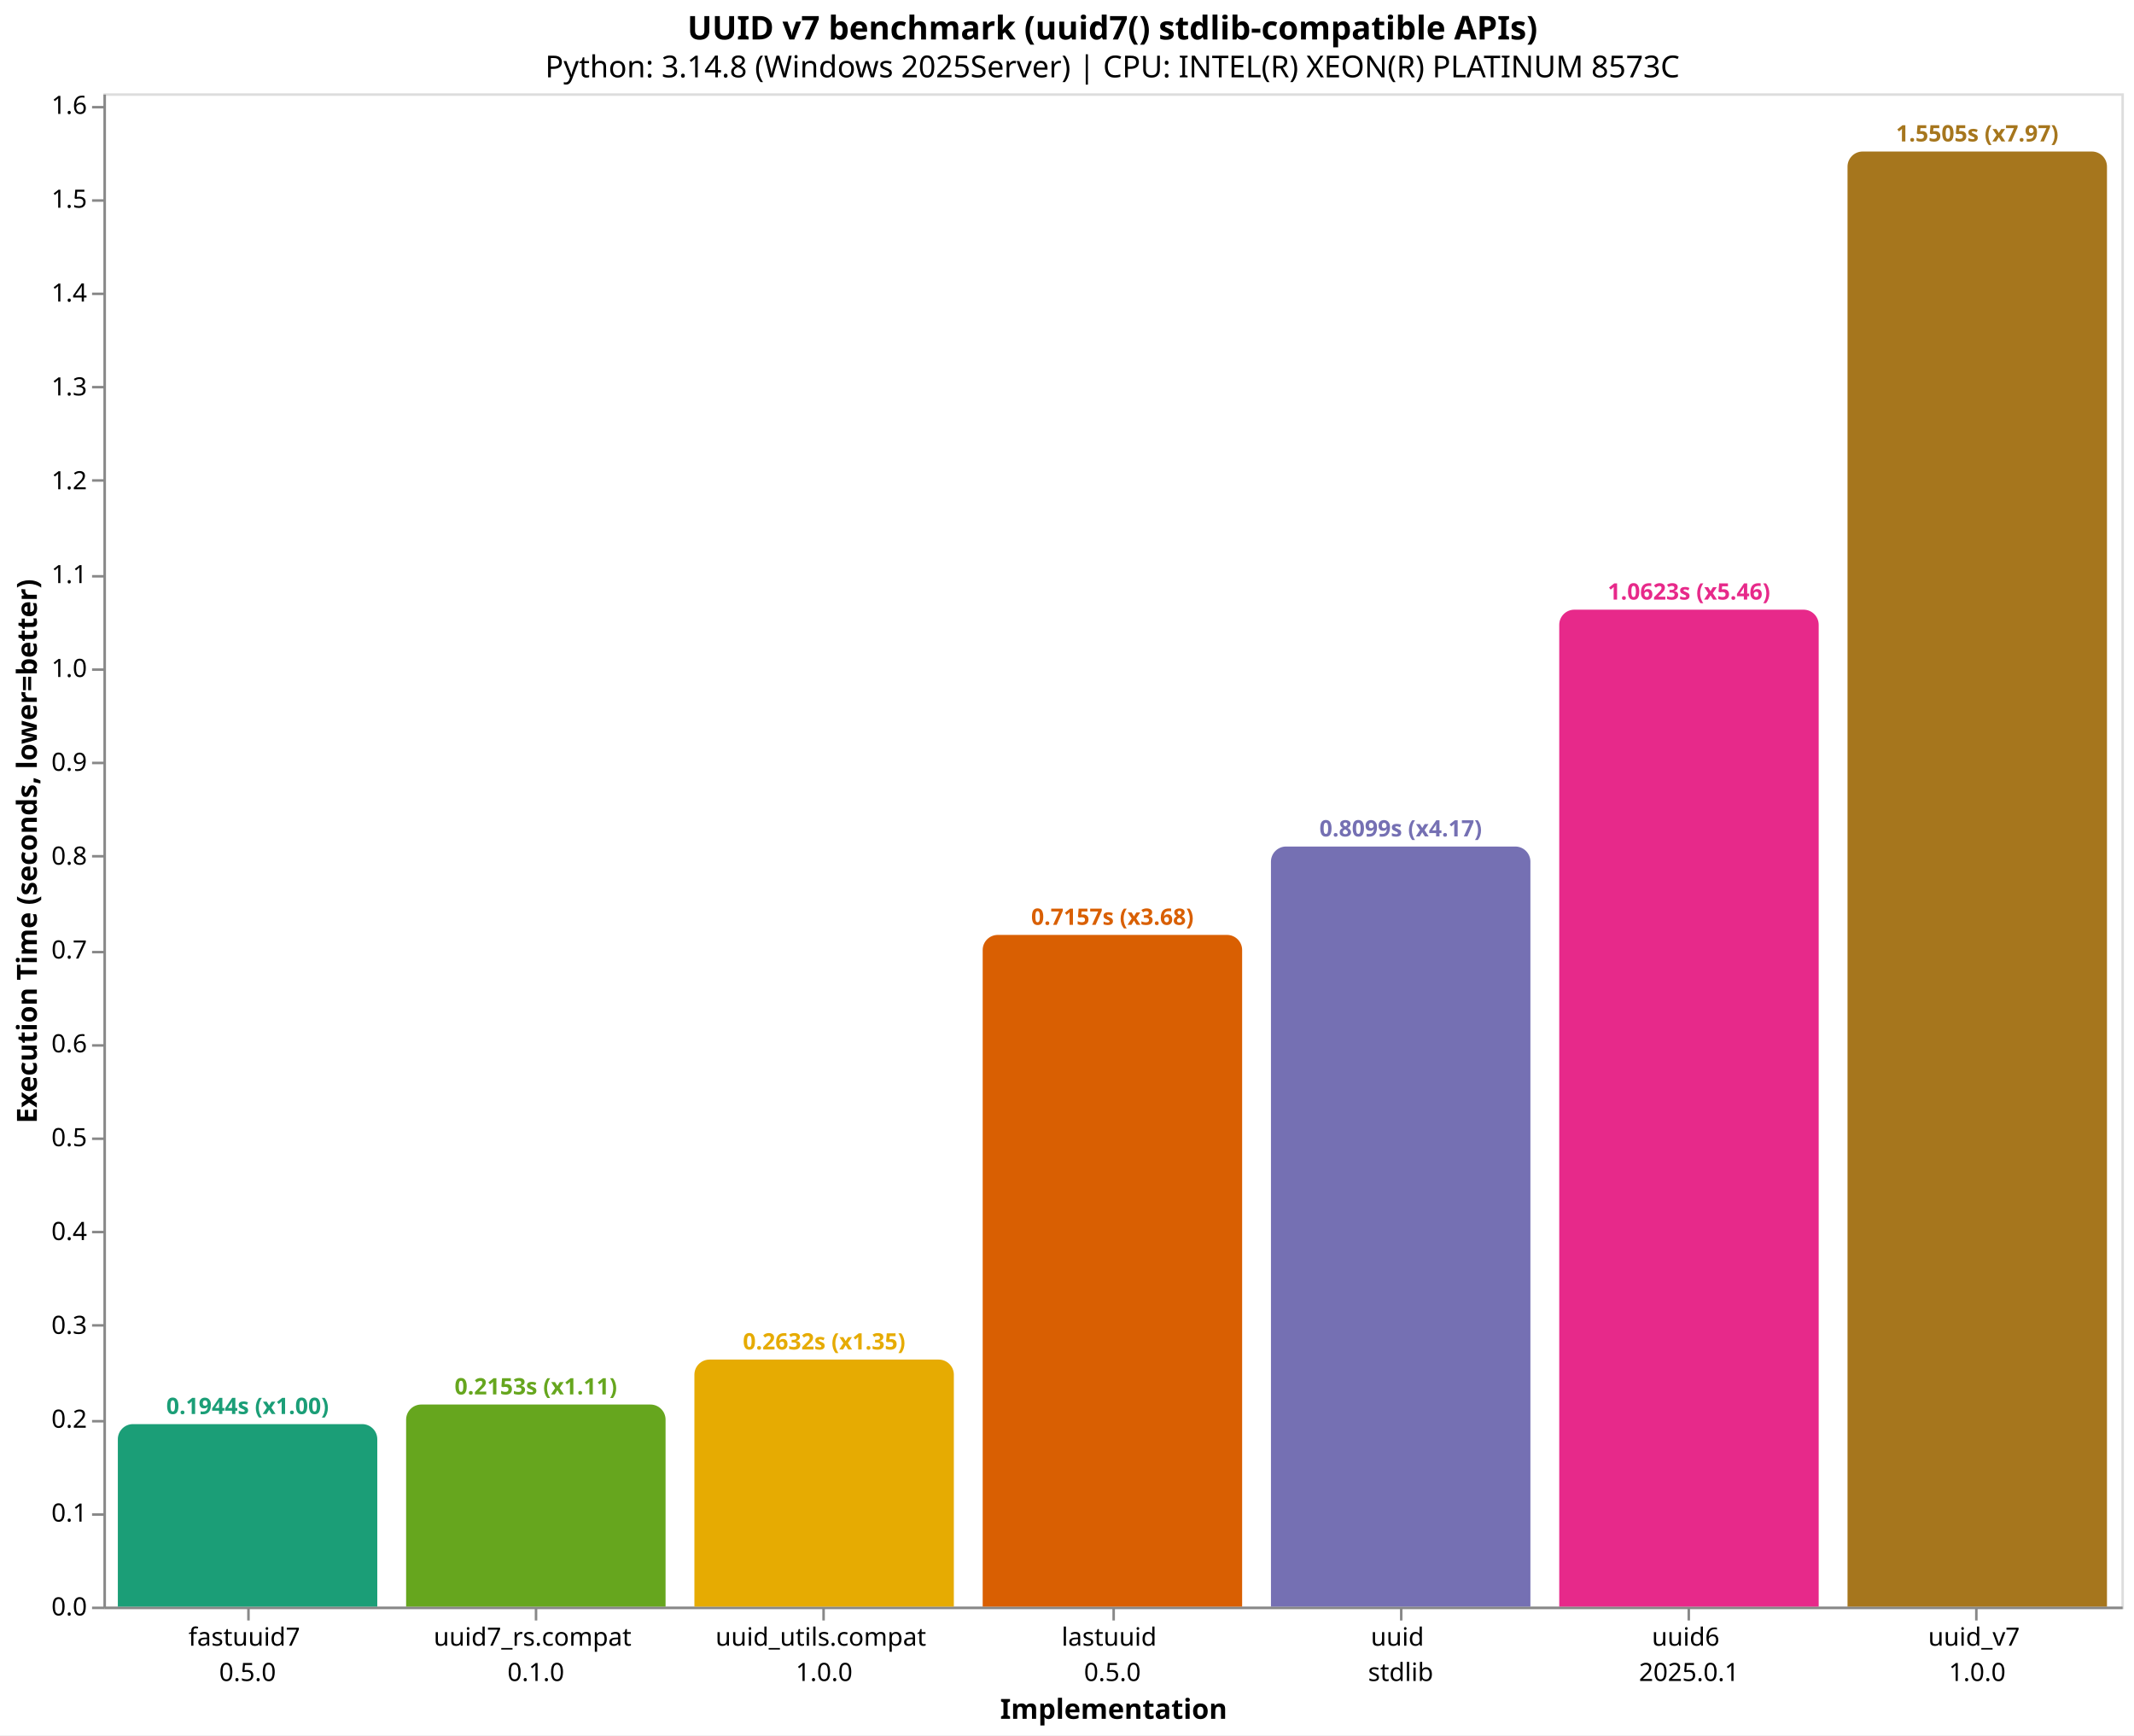
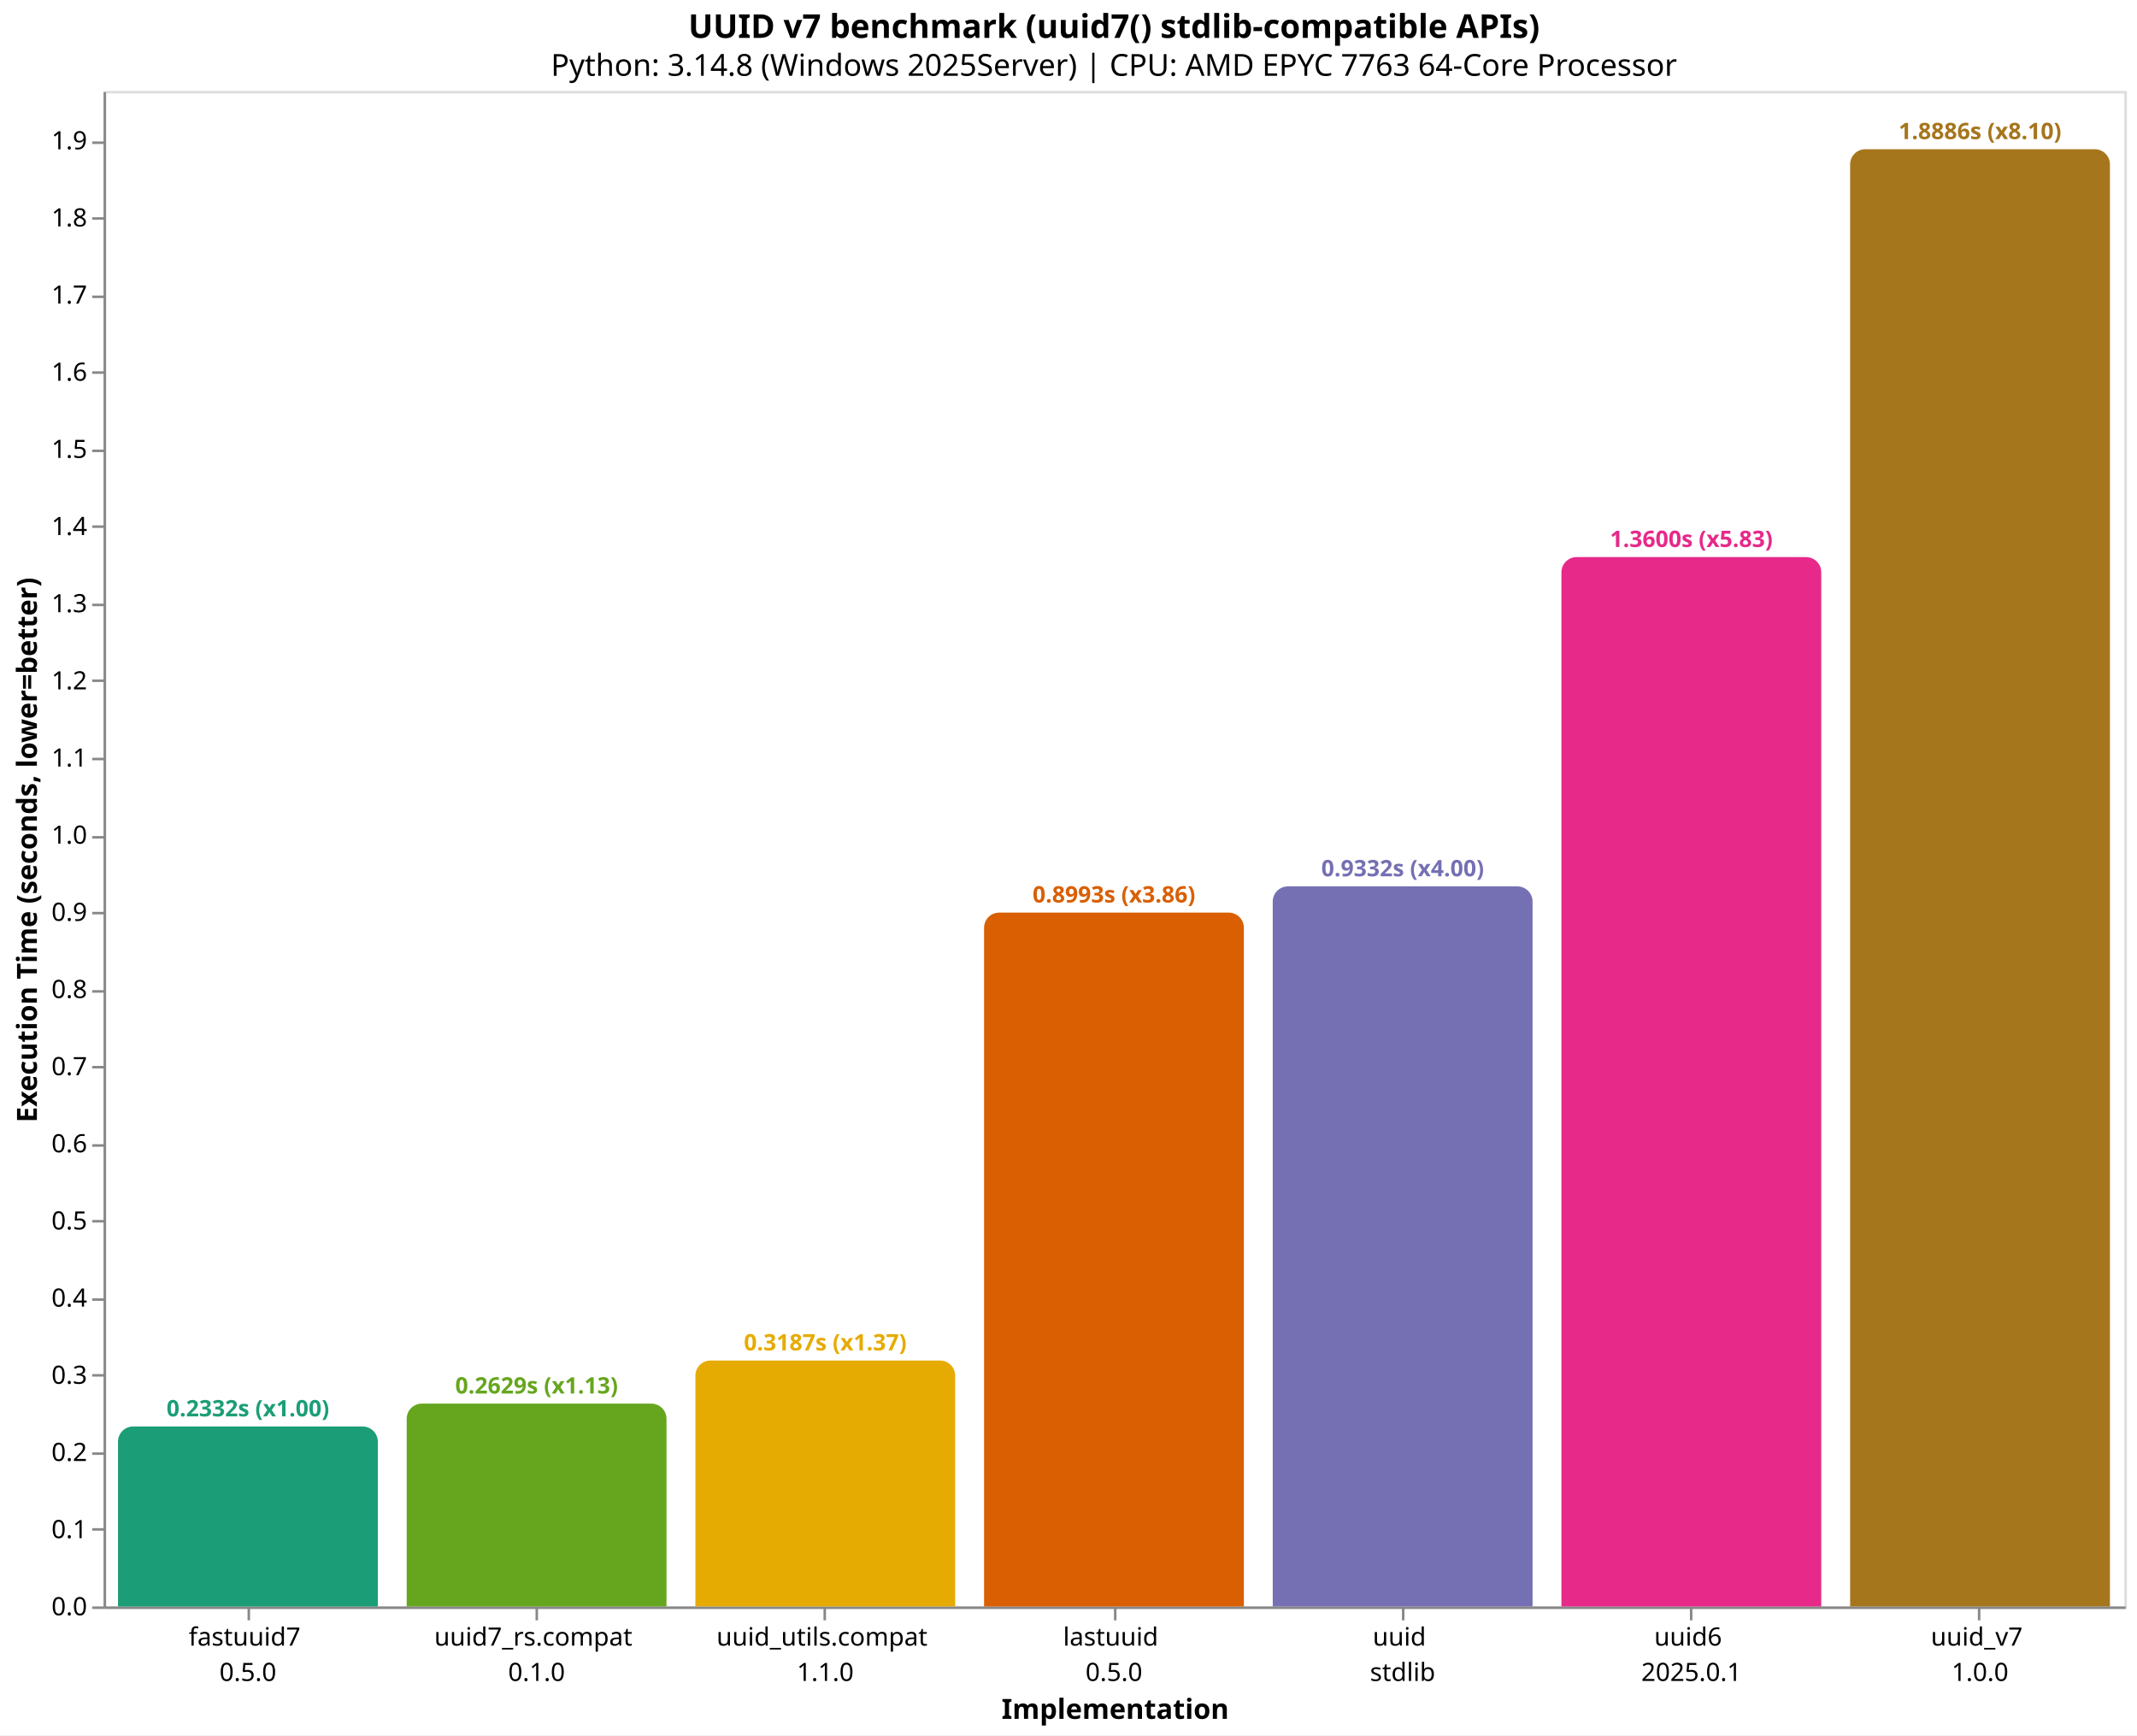
- <svg xmlns="http://www.w3.org/2000/svg" version="1.1" class="marks" width="846" height="688" viewBox="0 0 846 688">
-   <rect width="846" height="688" fill="white" />
-   <g fill="none" stroke-miterlimit="10" transform="translate(41,37)">
+ <svg xmlns="http://www.w3.org/2000/svg" version="1.1" class="marks" width="846" height="687" viewBox="0 0 846 687">
+   <rect width="846" height="687" fill="white" />
+   <g fill="none" stroke-miterlimit="10" transform="translate(41,36)">
    <g class="mark-group role-frame root" role="graphics-object" aria-roledescription="group mark container">
      <g transform="translate(0,0)">
        <path class="background" aria-hidden="true" d="M0.5,0.5h800v600h-800Z" stroke="#ddd" />
        <g>
-           <g class="mark-group role-axis" role="graphics-symbol" aria-roledescription="axis" aria-label="X-axis titled 'Implementation' for a discrete scale with 7 values: fastuuid7&#10;0.5.0, uuid7_rs.compat&#10;0.1.0, uuid_utils.compat&#10;1.0.0, lastuuid&#10;0.5.0, uuid&#10;stdlib, uuid6&#10;2025.0.1, uuid_v7&#10;1.0.0">
+           <g class="mark-group role-axis" role="graphics-symbol" aria-roledescription="axis" aria-label="X-axis titled 'Implementation' for a discrete scale with 7 values: fastuuid7&#10;0.5.0, uuid7_rs.compat&#10;0.1.0, uuid_utils.compat&#10;1.1.0, lastuuid&#10;0.5.0, uuid&#10;stdlib, uuid6&#10;2025.0.1, uuid_v7&#10;1.0.0">
            <g transform="translate(0.5,600.5)">
              <path class="background" aria-hidden="true" d="M0,0h0v0h0Z" pointer-events="none" />
              <g>
                <g class="mark-rule role-axis-tick" pointer-events="none">
                  <line transform="translate(57,0)" x2="0" y2="5" stroke="#888" stroke-width="1" opacity="1" />
                  <line transform="translate(171,0)" x2="0" y2="5" stroke="#888" stroke-width="1" opacity="1" />
                  <line transform="translate(285,0)" x2="0" y2="5" stroke="#888" stroke-width="1" opacity="1" />
                  <line transform="translate(400,0)" x2="0" y2="5" stroke="#888" stroke-width="1" opacity="1" />
                  <line transform="translate(514,0)" x2="0" y2="5" stroke="#888" stroke-width="1" opacity="1" />
                  <line transform="translate(628,0)" x2="0" y2="5" stroke="#888" stroke-width="1" opacity="1" />
                  <line transform="translate(742,0)" x2="0" y2="5" stroke="#888" stroke-width="1" opacity="1" />
                </g>
                <g class="mark-text role-axis-label" pointer-events="none">
                  <text text-anchor="middle" transform="translate(56.64286,15)" font-family="sans-serif" font-size="10px" fill="#000" opacity="1">
                    <tspan>fastuuid7</tspan>
                    <tspan x="0" dy="14">0.5.0</tspan>
                  </text>
                  <text text-anchor="middle" transform="translate(170.9286,15)" font-family="sans-serif" font-size="10px" fill="#000" opacity="1">
                    <tspan>uuid7_rs.compat</tspan>
                    <tspan x="0" dy="14">0.1.0</tspan>
                  </text>
                  <text text-anchor="middle" transform="translate(285.2143,15)" font-family="sans-serif" font-size="10px" fill="#000" opacity="1">
                    <tspan>uuid_utils.compat</tspan>
-                     <tspan x="0" dy="14">1.0.0</tspan>
+                     <tspan x="0" dy="14">1.1.0</tspan>
                  </text>
                  <text text-anchor="middle" transform="translate(399.5,15)" font-family="sans-serif" font-size="10px" fill="#000" opacity="1">
                    <tspan>lastuuid</tspan>
                    <tspan x="0" dy="14">0.5.0</tspan>
                  </text>
                  <text text-anchor="middle" transform="translate(513.7857,15)" font-family="sans-serif" font-size="10px" fill="#000" opacity="1">
                    <tspan>uuid</tspan>
                    <tspan x="0" dy="14">stdlib</tspan>
                  </text>
                  <text text-anchor="middle" transform="translate(628.0714,15)" font-family="sans-serif" font-size="10px" fill="#000" opacity="1">
                    <tspan>uuid6</tspan>
                    <tspan x="0" dy="14">2025.0.1</tspan>
                  </text>
                  <text text-anchor="middle" transform="translate(742.3571,15)" font-family="sans-serif" font-size="10px" fill="#000" opacity="1">
                    <tspan>uuid_v7</tspan>
                    <tspan x="0" dy="14">1.0.0</tspan>
                  </text>
                </g>
                <g class="mark-rule role-axis-domain" pointer-events="none">
                  <line transform="translate(0,0)" x2="800" y2="0" stroke="#888" stroke-width="1" opacity="1" />
                </g>
                <g class="mark-text role-axis-title" pointer-events="none">
                  <text text-anchor="middle" transform="translate(400,44)" font-family="sans-serif" font-size="11px" font-weight="bold" fill="#000" opacity="1">Implementation</text>
                </g>
              </g>
              <path class="foreground" aria-hidden="true" d="" pointer-events="none" display="none" />
            </g>
          </g>
-           <g class="mark-group role-axis" role="graphics-symbol" aria-roledescription="axis" aria-label="Y-axis titled 'Execution Time (seconds, lower=better)' for a linear scale with values from 0.0 to 1.6">
+           <g class="mark-group role-axis" role="graphics-symbol" aria-roledescription="axis" aria-label="Y-axis titled 'Execution Time (seconds, lower=better)' for a linear scale with values from 0.0 to 2.0">
            <g transform="translate(0.5,0.5)">
              <path class="background" aria-hidden="true" d="M0,0h0v0h0Z" pointer-events="none" />
              <g>
                <g class="mark-rule role-axis-tick" pointer-events="none">
                  <line transform="translate(0,600)" x2="-5" y2="0" stroke="#888" stroke-width="1" opacity="1" />
-                   <line transform="translate(0,563)" x2="-5" y2="0" stroke="#888" stroke-width="1" opacity="1" />
-                   <line transform="translate(0,526)" x2="-5" y2="0" stroke="#888" stroke-width="1" opacity="1" />
-                   <line transform="translate(0,488)" x2="-5" y2="0" stroke="#888" stroke-width="1" opacity="1" />
-                   <line transform="translate(0,451)" x2="-5" y2="0" stroke="#888" stroke-width="1" opacity="1" />
-                   <line transform="translate(0,414)" x2="-5" y2="0" stroke="#888" stroke-width="1" opacity="1" />
-                   <line transform="translate(0,377)" x2="-5" y2="0" stroke="#888" stroke-width="1" opacity="1" />
-                   <line transform="translate(0,340)" x2="-5" y2="0" stroke="#888" stroke-width="1" opacity="1" />
-                   <line transform="translate(0,302)" x2="-5" y2="0" stroke="#888" stroke-width="1" opacity="1" />
-                   <line transform="translate(0,265)" x2="-5" y2="0" stroke="#888" stroke-width="1" opacity="1" />
-                   <line transform="translate(0,228)" x2="-5" y2="0" stroke="#888" stroke-width="1" opacity="1" />
-                   <line transform="translate(0,191)" x2="-5" y2="0" stroke="#888" stroke-width="1" opacity="1" />
-                   <line transform="translate(0,153)" x2="-5" y2="0" stroke="#888" stroke-width="1" opacity="1" />
-                   <line transform="translate(0,116)" x2="-5" y2="0" stroke="#888" stroke-width="1" opacity="1" />
-                   <line transform="translate(0,79)" x2="-5" y2="0" stroke="#888" stroke-width="1" opacity="1" />
-                   <line transform="translate(0,42)" x2="-5" y2="0" stroke="#888" stroke-width="1" opacity="1" />
-                   <line transform="translate(0,5)" x2="-5" y2="0" stroke="#888" stroke-width="1" opacity="1" />
+                   <line transform="translate(0,569)" x2="-5" y2="0" stroke="#888" stroke-width="1" opacity="1" />
+                   <line transform="translate(0,539)" x2="-5" y2="0" stroke="#888" stroke-width="1" opacity="1" />
+                   <line transform="translate(0,508)" x2="-5" y2="0" stroke="#888" stroke-width="1" opacity="1" />
+                   <line transform="translate(0,478)" x2="-5" y2="0" stroke="#888" stroke-width="1" opacity="1" />
+                   <line transform="translate(0,447)" x2="-5" y2="0" stroke="#888" stroke-width="1" opacity="1" />
+                   <line transform="translate(0,417)" x2="-5" y2="0" stroke="#888" stroke-width="1" opacity="1" />
+                   <line transform="translate(0,386)" x2="-5" y2="0" stroke="#888" stroke-width="1" opacity="1" />
+                   <line transform="translate(0,356)" x2="-5" y2="0" stroke="#888" stroke-width="1" opacity="1" />
+                   <line transform="translate(0,325)" x2="-5" y2="0" stroke="#888" stroke-width="1" opacity="1" />
+                   <line transform="translate(0,295)" x2="-5" y2="0" stroke="#888" stroke-width="1" opacity="1" />
+                   <line transform="translate(0,264)" x2="-5" y2="0" stroke="#888" stroke-width="1" opacity="1" />
+                   <line transform="translate(0,233)" x2="-5" y2="0" stroke="#888" stroke-width="1" opacity="1" />
+                   <line transform="translate(0,203)" x2="-5" y2="0" stroke="#888" stroke-width="1" opacity="1" />
+                   <line transform="translate(0,172)" x2="-5" y2="0" stroke="#888" stroke-width="1" opacity="1" />
+                   <line transform="translate(0,142)" x2="-5" y2="0" stroke="#888" stroke-width="1" opacity="1" />
+                   <line transform="translate(0,111)" x2="-5" y2="0" stroke="#888" stroke-width="1" opacity="1" />
+                   <line transform="translate(0,81)" x2="-5" y2="0" stroke="#888" stroke-width="1" opacity="1" />
+                   <line transform="translate(0,50)" x2="-5" y2="0" stroke="#888" stroke-width="1" opacity="1" />
+                   <line transform="translate(0,20)" x2="-5" y2="0" stroke="#888" stroke-width="1" opacity="1" />
                </g>
                <g class="mark-text role-axis-label" pointer-events="none">
                  <text text-anchor="end" transform="translate(-7,603)" font-family="sans-serif" font-size="10px" fill="#000" opacity="1">0.0</text>
-                   <text text-anchor="end" transform="translate(-7,565.791)" font-family="sans-serif" font-size="10px" fill="#000" opacity="1">0.1</text>
-                   <text text-anchor="end" transform="translate(-7,528.5819)" font-family="sans-serif" font-size="10px" fill="#000" opacity="1">0.2</text>
-                   <text text-anchor="end" transform="translate(-7,491.3729)" font-family="sans-serif" font-size="10px" fill="#000" opacity="1">0.3</text>
-                   <text text-anchor="end" transform="translate(-7,454.1638)" font-family="sans-serif" font-size="10px" fill="#000" opacity="1">0.4</text>
-                   <text text-anchor="end" transform="translate(-7,416.9548)" font-family="sans-serif" font-size="10px" fill="#000" opacity="1">0.5</text>
-                   <text text-anchor="end" transform="translate(-7,379.7458)" font-family="sans-serif" font-size="10px" fill="#000" opacity="1">0.6</text>
-                   <text text-anchor="end" transform="translate(-7,342.5367)" font-family="sans-serif" font-size="10px" fill="#000" opacity="1">0.7</text>
-                   <text text-anchor="end" transform="translate(-7,305.3277)" font-family="sans-serif" font-size="10px" fill="#000" opacity="1">0.8</text>
-                   <text text-anchor="end" transform="translate(-7,268.1186)" font-family="sans-serif" font-size="10px" fill="#000" opacity="1">0.9</text>
-                   <text text-anchor="end" transform="translate(-7,230.9096)" font-family="sans-serif" font-size="10px" fill="#000" opacity="1">1.0</text>
-                   <text text-anchor="end" transform="translate(-7,193.7006)" font-family="sans-serif" font-size="10px" fill="#000" opacity="1">1.1</text>
-                   <text text-anchor="end" transform="translate(-7,156.4915)" font-family="sans-serif" font-size="10px" fill="#000" opacity="1">1.2</text>
-                   <text text-anchor="end" transform="translate(-7,119.2825)" font-family="sans-serif" font-size="10px" fill="#000" opacity="1">1.3</text>
-                   <text text-anchor="end" transform="translate(-7,82.07344)" font-family="sans-serif" font-size="10px" fill="#000" opacity="1">1.4</text>
-                   <text text-anchor="end" transform="translate(-7,44.8644)" font-family="sans-serif" font-size="10px" fill="#000" opacity="1">1.5</text>
-                   <text text-anchor="end" transform="translate(-7,7.65536)" font-family="sans-serif" font-size="10px" fill="#000" opacity="1">1.6</text>
+                   <text text-anchor="end" transform="translate(-7,572.4528)" font-family="sans-serif" font-size="10px" fill="#000" opacity="1">0.1</text>
+                   <text text-anchor="end" transform="translate(-7,541.9056)" font-family="sans-serif" font-size="10px" fill="#000" opacity="1">0.2</text>
+                   <text text-anchor="end" transform="translate(-7,511.3583)" font-family="sans-serif" font-size="10px" fill="#000" opacity="1">0.3</text>
+                   <text text-anchor="end" transform="translate(-7,480.8111)" font-family="sans-serif" font-size="10px" fill="#000" opacity="1">0.4</text>
+                   <text text-anchor="end" transform="translate(-7,450.2639)" font-family="sans-serif" font-size="10px" fill="#000" opacity="1">0.5</text>
+                   <text text-anchor="end" transform="translate(-7,419.7167)" font-family="sans-serif" font-size="10px" fill="#000" opacity="1">0.6</text>
+                   <text text-anchor="end" transform="translate(-7,389.1694)" font-family="sans-serif" font-size="10px" fill="#000" opacity="1">0.7</text>
+                   <text text-anchor="end" transform="translate(-7,358.6222)" font-family="sans-serif" font-size="10px" fill="#000" opacity="1">0.8</text>
+                   <text text-anchor="end" transform="translate(-7,328.075)" font-family="sans-serif" font-size="10px" fill="#000" opacity="1">0.9</text>
+                   <text text-anchor="end" transform="translate(-7,297.5278)" font-family="sans-serif" font-size="10px" fill="#000" opacity="1">1.0</text>
+                   <text text-anchor="end" transform="translate(-7,266.9805)" font-family="sans-serif" font-size="10px" fill="#000" opacity="1">1.1</text>
+                   <text text-anchor="end" transform="translate(-7,236.4333)" font-family="sans-serif" font-size="10px" fill="#000" opacity="1">1.2</text>
+                   <text text-anchor="end" transform="translate(-7,205.8861)" font-family="sans-serif" font-size="10px" fill="#000" opacity="1">1.3</text>
+                   <text text-anchor="end" transform="translate(-7,175.3389)" font-family="sans-serif" font-size="10px" fill="#000" opacity="1">1.4</text>
+                   <text text-anchor="end" transform="translate(-7,144.7917)" font-family="sans-serif" font-size="10px" fill="#000" opacity="1">1.5</text>
+                   <text text-anchor="end" transform="translate(-7,114.2444)" font-family="sans-serif" font-size="10px" fill="#000" opacity="1">1.6</text>
+                   <text text-anchor="end" transform="translate(-7,83.6972)" font-family="sans-serif" font-size="10px" fill="#000" opacity="1">1.7</text>
+                   <text text-anchor="end" transform="translate(-7,53.14998)" font-family="sans-serif" font-size="10px" fill="#000" opacity="1">1.8</text>
+                   <text text-anchor="end" transform="translate(-7,22.60276)" font-family="sans-serif" font-size="10px" fill="#000" opacity="1">1.9</text>
                </g>
                <g class="mark-rule role-axis-domain" pointer-events="none">
                  <line transform="translate(0,600)" x2="0" y2="-600" stroke="#888" stroke-width="1" opacity="1" />
                </g>
                <g class="mark-text role-axis-title" pointer-events="none">
                  <text text-anchor="middle" transform="translate(-24.90137,300) rotate(-90) translate(0,-2)" font-family="sans-serif" font-size="11px" font-weight="bold" fill="#000" opacity="1">Execution Time (seconds, lower=better)</text>
                </g>
              </g>
              <path class="foreground" aria-hidden="true" d="" pointer-events="none" display="none" />
            </g>
          </g>
          <g class="mark-group role-scope" role="graphics-object" aria-roledescription="group mark container">
-             <g transform="translate(5.714286,527.6472)">
-               <path class="background" aria-hidden="true" d="M6,0L96.857,0C100.169,0,102.857,2.689,102.857,6L102.857,72.353C102.857,72.353,102.857,72.353,102.857,72.353L0,72.353C0,72.353,0,72.353,0,72.353L0,6C0,2.689,2.689,0,6,0Z" />
+             <g transform="translate(5.714286,528.7551)">
+               <path class="background" aria-hidden="true" d="M6,0L96.857,0C100.169,0,102.857,2.689,102.857,6L102.857,71.245C102.857,71.245,102.857,71.245,102.857,71.245L0,71.245C0,71.245,0,71.245,0,71.245L0,6C0,2.689,2.689,0,6,0Z" />
              <g clip-path="url(#clip10)">
                <g class="mark-group role-scope" role="graphics-object" aria-roledescription="group mark container">
-                   <g transform="translate(0,-527.6472)">
-                     <path class="background" aria-hidden="true" d="M0,0h102.857v0h-102.857Z" />
-                     <g>
-                       <g class="mark-rect role-mark layer_0_marks" role="graphics-object" aria-roledescription="rect mark container">
-                         <path aria-label="Implementation: fastuuid7&#10;0.5.0; Execution Time (seconds, lower=better): 0.1944494; implementation: fastuuid7; Execution Time (s): 0.1944; Slowdown: 1.00" role="graphics-symbol" aria-roledescription="bar" d="M0,527.647h102.857v72.353h-102.857Z" fill="#1b9e77" />
-                       </g>
-                     </g>
-                     <path class="foreground" aria-hidden="true" d="" display="none" />
-                   </g>
-                 </g>
-               </g>
-               <path class="foreground" aria-hidden="true" d="" display="none" />
-             </g>
-             <g transform="translate(120,519.8791)">
-               <path class="background" aria-hidden="true" d="M6,0L96.857,0C100.169,0,102.857,2.689,102.857,6L102.857,80.121C102.857,80.121,102.857,80.121,102.857,80.121L0,80.121C0,80.121,0,80.121,0,80.121L0,6C0,2.689,2.689,0,6,0Z" />
+                   <g transform="translate(0,-528.7551)">
+                     <path class="background" aria-hidden="true" d="M0,0h102.857v0h-102.857Z" />
+                     <g>
+                       <g class="mark-rect role-mark layer_0_marks" role="graphics-object" aria-roledescription="rect mark container">
+                         <path aria-label="Implementation: fastuuid7&#10;0.5.0; Execution Time (seconds, lower=better): 0.2332286; implementation: fastuuid7; Execution Time (s): 0.2332; Slowdown: 1.00" role="graphics-symbol" aria-roledescription="bar" d="M0,528.755h102.857v71.245h-102.857Z" fill="#1b9e77" />
+                       </g>
+                     </g>
+                     <path class="foreground" aria-hidden="true" d="" display="none" />
+                   </g>
+                 </g>
+               </g>
+               <path class="foreground" aria-hidden="true" d="" display="none" />
+             </g>
+             <g transform="translate(120,519.7005)">
+               <path class="background" aria-hidden="true" d="M6,0L96.857,0C100.169,0,102.857,2.689,102.857,6L102.857,80.3C102.857,80.3,102.857,80.3,102.857,80.3L0,80.3C0,80.3,0,80.3,0,80.3L0,6C0,2.689,2.689,0,6,0Z" />
              <g clip-path="url(#clip11)">
                <g class="mark-group role-scope" role="graphics-object" aria-roledescription="group mark container">
-                   <g transform="translate(0,-519.8791)">
-                     <path class="background" aria-hidden="true" d="M0,0h102.857v0h-102.857Z" />
-                     <g>
-                       <g class="mark-rect role-mark layer_0_marks" role="graphics-object" aria-roledescription="rect mark container">
-                         <path aria-label="Implementation: uuid7_rs.compat&#10;0.1.0; Execution Time (seconds, lower=better): 0.2153265; implementation: uuid7_rs.compat; Execution Time (s): 0.2153; Slowdown: 1.11" role="graphics-symbol" aria-roledescription="bar" d="M0,519.879h102.857v80.121h-102.857Z" fill="#66a61e" />
-                       </g>
-                     </g>
-                     <path class="foreground" aria-hidden="true" d="" display="none" />
-                   </g>
-                 </g>
-               </g>
-               <path class="foreground" aria-hidden="true" d="" display="none" />
-             </g>
-             <g transform="translate(234.2857,502.0595)">
-               <path class="background" aria-hidden="true" d="M6,0L96.857,0C100.169,0,102.857,2.689,102.857,6L102.857,97.941C102.857,97.941,102.857,97.941,102.857,97.941L0,97.941C0,97.941,0,97.941,0,97.941L0,6C0,2.689,2.689,0,6,0Z" />
+                   <g transform="translate(0,-519.7005)">
+                     <path class="background" aria-hidden="true" d="M0,0h102.857v0h-102.857Z" />
+                     <g>
+                       <g class="mark-rect role-mark layer_0_marks" role="graphics-object" aria-roledescription="rect mark container">
+                         <path aria-label="Implementation: uuid7_rs.compat&#10;0.1.0; Execution Time (seconds, lower=better): 0.2628702; implementation: uuid7_rs.compat; Execution Time (s): 0.2629; Slowdown: 1.13" role="graphics-symbol" aria-roledescription="bar" d="M0,519.7h102.857v80.3h-102.857Z" fill="#66a61e" />
+                       </g>
+                     </g>
+                     <path class="foreground" aria-hidden="true" d="" display="none" />
+                   </g>
+                 </g>
+               </g>
+               <path class="foreground" aria-hidden="true" d="" display="none" />
+             </g>
+             <g transform="translate(234.2857,502.633)">
+               <path class="background" aria-hidden="true" d="M6,0L96.857,0C100.169,0,102.857,2.689,102.857,6L102.857,97.367C102.857,97.367,102.857,97.367,102.857,97.367L0,97.367C0,97.367,0,97.367,0,97.367L0,6C0,2.689,2.689,0,6,0Z" />
              <g clip-path="url(#clip12)">
                <g class="mark-group role-scope" role="graphics-object" aria-roledescription="group mark container">
-                   <g transform="translate(0,-502.0595)">
-                     <path class="background" aria-hidden="true" d="M0,0h102.857v0h-102.857Z" />
-                     <g>
-                       <g class="mark-rect role-mark layer_0_marks" role="graphics-object" aria-roledescription="rect mark container">
-                         <path aria-label="Implementation: uuid_utils.compat&#10;1.0.0; Execution Time (seconds, lower=better): 0.263217; implementation: uuid_utils.compat; Execution Time (s): 0.2632; Slowdown: 1.35" role="graphics-symbol" aria-roledescription="bar" d="M0,502.059h102.857v97.941h-102.857Z" fill="#e6ab02" />
-                       </g>
-                     </g>
-                     <path class="foreground" aria-hidden="true" d="" display="none" />
-                   </g>
-                 </g>
-               </g>
-               <path class="foreground" aria-hidden="true" d="" display="none" />
-             </g>
-             <g transform="translate(348.5714,333.6811)">
-               <path class="background" aria-hidden="true" d="M6,0L96.857,0C100.169,0,102.857,2.689,102.857,6L102.857,266.319C102.857,266.319,102.857,266.319,102.857,266.319L0,266.319C0,266.319,0,266.319,0,266.319L0,6C0,2.689,2.689,0,6,0Z" />
+                   <g transform="translate(0,-502.633)">
+                     <path class="background" aria-hidden="true" d="M0,0h102.857v0h-102.857Z" />
+                     <g>
+                       <g class="mark-rect role-mark layer_0_marks" role="graphics-object" aria-roledescription="rect mark container">
+                         <path aria-label="Implementation: uuid_utils.compat&#10;1.1.0; Execution Time (seconds, lower=better): 0.3187425; implementation: uuid_utils.compat; Execution Time (s): 0.3187; Slowdown: 1.37" role="graphics-symbol" aria-roledescription="bar" d="M0,502.633h102.857v97.367h-102.857Z" fill="#e6ab02" />
+                       </g>
+                     </g>
+                     <path class="foreground" aria-hidden="true" d="" display="none" />
+                   </g>
+                 </g>
+               </g>
+               <path class="foreground" aria-hidden="true" d="" display="none" />
+             </g>
+             <g transform="translate(348.5714,325.3014)">
+               <path class="background" aria-hidden="true" d="M6,0L96.857,0C100.169,0,102.857,2.689,102.857,6L102.857,274.699C102.857,274.699,102.857,274.699,102.857,274.699L0,274.699C0,274.699,0,274.699,0,274.699L0,6C0,2.689,2.689,0,6,0Z" />
              <g clip-path="url(#clip13)">
                <g class="mark-group role-scope" role="graphics-object" aria-roledescription="group mark container">
-                   <g transform="translate(0,-333.6811)">
-                     <path class="background" aria-hidden="true" d="M0,0h102.857v0h-102.857Z" />
-                     <g>
-                       <g class="mark-rect role-mark layer_0_marks" role="graphics-object" aria-roledescription="rect mark container">
-                         <path aria-label="Implementation: lastuuid&#10;0.5.0; Execution Time (seconds, lower=better): 0.715737; implementation: lastuuid; Execution Time (s): 0.7157; Slowdown: 3.68" role="graphics-symbol" aria-roledescription="bar" d="M0,333.681h102.857v266.319h-102.857Z" fill="#d95f02" />
-                       </g>
-                     </g>
-                     <path class="foreground" aria-hidden="true" d="" display="none" />
-                   </g>
-                 </g>
-               </g>
-               <path class="foreground" aria-hidden="true" d="" display="none" />
-             </g>
-             <g transform="translate(462.8571,298.6391)">
-               <path class="background" aria-hidden="true" d="M6,0L96.857,0C100.169,0,102.857,2.689,102.857,6L102.857,301.361C102.857,301.361,102.857,301.361,102.857,301.361L0,301.361C0,301.361,0,301.361,0,301.361L0,6C0,2.689,2.689,0,6,0Z" />
+                   <g transform="translate(0,-325.3014)">
+                     <path class="background" aria-hidden="true" d="M0,0h102.857v0h-102.857Z" />
+                     <g>
+                       <g class="mark-rect role-mark layer_0_marks" role="graphics-object" aria-roledescription="rect mark container">
+                         <path aria-label="Implementation: lastuuid&#10;0.5.0; Execution Time (seconds, lower=better): 0.8992588; implementation: lastuuid; Execution Time (s): 0.8993; Slowdown: 3.86" role="graphics-symbol" aria-roledescription="bar" d="M0,325.301h102.857v274.699h-102.857Z" fill="#d95f02" />
+                       </g>
+                     </g>
+                     <path class="foreground" aria-hidden="true" d="" display="none" />
+                   </g>
+                 </g>
+               </g>
+               <path class="foreground" aria-hidden="true" d="" display="none" />
+             </g>
+             <g transform="translate(462.8571,314.9293)">
+               <path class="background" aria-hidden="true" d="M6,0L96.857,0C100.169,0,102.857,2.689,102.857,6L102.857,285.071C102.857,285.071,102.857,285.071,102.857,285.071L0,285.071C0,285.071,0,285.071,0,285.071L0,6C0,2.689,2.689,0,6,0Z" />
              <g clip-path="url(#clip14)">
                <g class="mark-group role-scope" role="graphics-object" aria-roledescription="group mark container">
-                   <g transform="translate(0,-298.6391)">
-                     <path class="background" aria-hidden="true" d="M0,0h102.857v0h-102.857Z" />
-                     <g>
-                       <g class="mark-rect role-mark layer_0_marks" role="graphics-object" aria-roledescription="rect mark container">
-                         <path aria-label="Implementation: uuid&#10;stdlib; Execution Time (seconds, lower=better): 0.809913; implementation: uuid; Execution Time (s): 0.8099; Slowdown: 4.17" role="graphics-symbol" aria-roledescription="bar" d="M0,298.639h102.857v301.361h-102.857Z" fill="#7570b3" />
-                       </g>
-                     </g>
-                     <path class="foreground" aria-hidden="true" d="" display="none" />
-                   </g>
-                 </g>
-               </g>
-               <path class="foreground" aria-hidden="true" d="" display="none" />
-             </g>
-             <g transform="translate(577.1429,204.7302)">
-               <path class="background" aria-hidden="true" d="M6,0L96.857,0C100.169,0,102.857,2.689,102.857,6L102.857,395.27C102.857,395.27,102.857,395.27,102.857,395.27L0,395.27C0,395.27,0,395.27,0,395.27L0,6C0,2.689,2.689,0,6,0Z" />
+                   <g transform="translate(0,-314.9293)">
+                     <path class="background" aria-hidden="true" d="M0,0h102.857v0h-102.857Z" />
+                     <g>
+                       <g class="mark-rect role-mark layer_0_marks" role="graphics-object" aria-roledescription="rect mark container">
+                         <path aria-label="Implementation: uuid&#10;stdlib; Execution Time (seconds, lower=better): 0.9332132; implementation: uuid; Execution Time (s): 0.9332; Slowdown: 4.00" role="graphics-symbol" aria-roledescription="bar" d="M0,314.929h102.857v285.071h-102.857Z" fill="#7570b3" />
+                       </g>
+                     </g>
+                     <path class="foreground" aria-hidden="true" d="" display="none" />
+                   </g>
+                 </g>
+               </g>
+               <path class="foreground" aria-hidden="true" d="" display="none" />
+             </g>
+             <g transform="translate(577.1429,184.5579)">
+               <path class="background" aria-hidden="true" d="M6,0L96.857,0C100.169,0,102.857,2.689,102.857,6L102.857,415.442C102.857,415.442,102.857,415.442,102.857,415.442L0,415.442C0,415.442,0,415.442,0,415.442L0,6C0,2.689,2.689,0,6,0Z" />
              <g clip-path="url(#clip15)">
                <g class="mark-group role-scope" role="graphics-object" aria-roledescription="group mark container">
-                   <g transform="translate(0,-204.7302)">
-                     <path class="background" aria-hidden="true" d="M0,0h102.857v0h-102.857Z" />
-                     <g>
-                       <g class="mark-rect role-mark layer_0_marks" role="graphics-object" aria-roledescription="rect mark container">
-                         <path aria-label="Implementation: uuid6&#10;2025.0.1; Execution Time (seconds, lower=better): 1.062295; implementation: uuid6; Execution Time (s): 1.0623; Slowdown: 5.46" role="graphics-symbol" aria-roledescription="bar" d="M0,204.73h102.857v395.27h-102.857Z" fill="#e7298a" />
+                   <g transform="translate(0,-184.5579)">
+                     <path class="background" aria-hidden="true" d="M0,0h102.857v0h-102.857Z" />
+                     <g>
+                       <g class="mark-rect role-mark layer_0_marks" role="graphics-object" aria-roledescription="rect mark container">
+                         <path aria-label="Implementation: uuid6&#10;2025.0.1; Execution Time (seconds, lower=better): 1.3599995; implementation: uuid6; Execution Time (s): 1.3600; Slowdown: 5.83" role="graphics-symbol" aria-roledescription="bar" d="M0,184.558h102.857v415.442h-102.857Z" fill="#e7298a" />
                      </g>
                    </g>
                    <path class="foreground" aria-hidden="true" d="" display="none" />
                  </g>
                </g>
              </g>
              <path class="foreground" aria-hidden="true" d="" display="none" />
            </g>
            <g transform="translate(691.4286,23.07692)">
              <path class="background" aria-hidden="true" d="M6,0L96.857,0C100.169,0,102.857,2.689,102.857,6L102.857,576.923C102.857,576.923,102.857,576.923,102.857,576.923L0,576.923C0,576.923,0,576.923,0,576.923L0,6C0,2.689,2.689,0,6,0Z" />
              <g clip-path="url(#clip16)">
                <g class="mark-group role-scope" role="graphics-object" aria-roledescription="group mark container">
                  <g transform="translate(0,-23.07692)">
                    <path class="background" aria-hidden="true" d="M0,0h102.857v0h-102.857Z" />
                    <g>
                      <g class="mark-rect role-mark layer_0_marks" role="graphics-object" aria-roledescription="rect mark container">
-                         <path aria-label="Implementation: uuid_v7&#10;1.0.0; Execution Time (seconds, lower=better): 1.5504917; implementation: uuid_v7; Execution Time (s): 1.5505; Slowdown: 7.97" role="graphics-symbol" aria-roledescription="bar" d="M0,23.077h102.857v576.923h-102.857Z" fill="#a6761d" />
+                         <path aria-label="Implementation: uuid_v7&#10;1.0.0; Execution Time (seconds, lower=better): 1.8886269; implementation: uuid_v7; Execution Time (s): 1.8886; Slowdown: 8.10" role="graphics-symbol" aria-roledescription="bar" d="M0,23.077h102.857v576.923h-102.857Z" fill="#a6761d" />
                      </g>
                    </g>
                    <path class="foreground" aria-hidden="true" d="" display="none" />
                  </g>
                </g>
              </g>
              <path class="foreground" aria-hidden="true" d="" display="none" />
            </g>
          </g>
          <g class="mark-text role-mark layer_1_marks" role="graphics-object" aria-roledescription="text mark container">
-             <text aria-label="Implementation: fastuuid7&#10;0.5.0; Execution Time (seconds, lower=better): 0.1944494; implementation: fastuuid7; label: 0.1944s (x1.00); Execution Time (s): 0.1944; Slowdown: 1.00" role="graphics-symbol" aria-roledescription="text mark" text-anchor="middle" transform="translate(57.14286,523.6472)" font-family="sans-serif" font-size="9px" font-weight="bold" fill="#1b9e77">0.1944s (x1.00)</text>
-             <text aria-label="Implementation: uuid7_rs.compat&#10;0.1.0; Execution Time (seconds, lower=better): 0.2153265; implementation: uuid7_rs.compat; label: 0.2153s (x1.11); Execution Time (s): 0.2153; Slowdown: 1.11" role="graphics-symbol" aria-roledescription="text mark" text-anchor="middle" transform="translate(171.4286,515.8791)" font-family="sans-serif" font-size="9px" font-weight="bold" fill="#66a61e">0.2153s (x1.11)</text>
-             <text aria-label="Implementation: uuid_utils.compat&#10;1.0.0; Execution Time (seconds, lower=better): 0.263217; implementation: uuid_utils.compat; label: 0.2632s (x1.35); Execution Time (s): 0.2632; Slowdown: 1.35" role="graphics-symbol" aria-roledescription="text mark" text-anchor="middle" transform="translate(285.7143,498.0595)" font-family="sans-serif" font-size="9px" font-weight="bold" fill="#e6ab02">0.2632s (x1.35)</text>
-             <text aria-label="Implementation: lastuuid&#10;0.5.0; Execution Time (seconds, lower=better): 0.715737; implementation: lastuuid; label: 0.7157s (x3.68); Execution Time (s): 0.7157; Slowdown: 3.68" role="graphics-symbol" aria-roledescription="text mark" text-anchor="middle" transform="translate(400,329.6811)" font-family="sans-serif" font-size="9px" font-weight="bold" fill="#d95f02">0.7157s (x3.68)</text>
-             <text aria-label="Implementation: uuid&#10;stdlib; Execution Time (seconds, lower=better): 0.809913; implementation: uuid; label: 0.8099s (x4.17); Execution Time (s): 0.8099; Slowdown: 4.17" role="graphics-symbol" aria-roledescription="text mark" text-anchor="middle" transform="translate(514.2857,294.6391)" font-family="sans-serif" font-size="9px" font-weight="bold" fill="#7570b3">0.8099s (x4.17)</text>
-             <text aria-label="Implementation: uuid6&#10;2025.0.1; Execution Time (seconds, lower=better): 1.062295; implementation: uuid6; label: 1.0623s (x5.46); Execution Time (s): 1.0623; Slowdown: 5.46" role="graphics-symbol" aria-roledescription="text mark" text-anchor="middle" transform="translate(628.5714,200.7302)" font-family="sans-serif" font-size="9px" font-weight="bold" fill="#e7298a">1.0623s (x5.46)</text>
-             <text aria-label="Implementation: uuid_v7&#10;1.0.0; Execution Time (seconds, lower=better): 1.5504917; implementation: uuid_v7; label: 1.5505s (x7.97); Execution Time (s): 1.5505; Slowdown: 7.97" role="graphics-symbol" aria-roledescription="text mark" text-anchor="middle" transform="translate(742.8571,19.07692)" font-family="sans-serif" font-size="9px" font-weight="bold" fill="#a6761d">1.5505s (x7.97)</text>
+             <text aria-label="Implementation: fastuuid7&#10;0.5.0; Execution Time (seconds, lower=better): 0.2332286; implementation: fastuuid7; label: 0.2332s (x1.00); Execution Time (s): 0.2332; Slowdown: 1.00" role="graphics-symbol" aria-roledescription="text mark" text-anchor="middle" transform="translate(57.14286,524.7551)" font-family="sans-serif" font-size="9px" font-weight="bold" fill="#1b9e77">0.2332s (x1.00)</text>
+             <text aria-label="Implementation: uuid7_rs.compat&#10;0.1.0; Execution Time (seconds, lower=better): 0.2628702; implementation: uuid7_rs.compat; label: 0.2629s (x1.13); Execution Time (s): 0.2629; Slowdown: 1.13" role="graphics-symbol" aria-roledescription="text mark" text-anchor="middle" transform="translate(171.4286,515.7005)" font-family="sans-serif" font-size="9px" font-weight="bold" fill="#66a61e">0.2629s (x1.13)</text>
+             <text aria-label="Implementation: uuid_utils.compat&#10;1.1.0; Execution Time (seconds, lower=better): 0.3187425; implementation: uuid_utils.compat; label: 0.3187s (x1.37); Execution Time (s): 0.3187; Slowdown: 1.37" role="graphics-symbol" aria-roledescription="text mark" text-anchor="middle" transform="translate(285.7143,498.633)" font-family="sans-serif" font-size="9px" font-weight="bold" fill="#e6ab02">0.3187s (x1.37)</text>
+             <text aria-label="Implementation: lastuuid&#10;0.5.0; Execution Time (seconds, lower=better): 0.8992588; implementation: lastuuid; label: 0.8993s (x3.86); Execution Time (s): 0.8993; Slowdown: 3.86" role="graphics-symbol" aria-roledescription="text mark" text-anchor="middle" transform="translate(400,321.3014)" font-family="sans-serif" font-size="9px" font-weight="bold" fill="#d95f02">0.8993s (x3.86)</text>
+             <text aria-label="Implementation: uuid&#10;stdlib; Execution Time (seconds, lower=better): 0.9332132; implementation: uuid; label: 0.9332s (x4.00); Execution Time (s): 0.9332; Slowdown: 4.00" role="graphics-symbol" aria-roledescription="text mark" text-anchor="middle" transform="translate(514.2857,310.9293)" font-family="sans-serif" font-size="9px" font-weight="bold" fill="#7570b3">0.9332s (x4.00)</text>
+             <text aria-label="Implementation: uuid6&#10;2025.0.1; Execution Time (seconds, lower=better): 1.3599995; implementation: uuid6; label: 1.3600s (x5.83); Execution Time (s): 1.3600; Slowdown: 5.83" role="graphics-symbol" aria-roledescription="text mark" text-anchor="middle" transform="translate(628.5714,180.5579)" font-family="sans-serif" font-size="9px" font-weight="bold" fill="#e7298a">1.3600s (x5.83)</text>
+             <text aria-label="Implementation: uuid_v7&#10;1.0.0; Execution Time (seconds, lower=better): 1.8886269; implementation: uuid_v7; label: 1.8886s (x8.10); Execution Time (s): 1.8886; Slowdown: 8.10" role="graphics-symbol" aria-roledescription="text mark" text-anchor="middle" transform="translate(742.8571,19.07692)" font-family="sans-serif" font-size="9px" font-weight="bold" fill="#a6761d">1.8886s (x8.10)</text>
          </g>
          <g class="mark-group role-title">
-             <g transform="translate(400,-31.34464)">
+             <g transform="translate(400,-31)">
              <path class="background" aria-hidden="true" d="M0,0h0v0h0Z" pointer-events="none" />
              <g>
                <g class="mark-text role-title-text" role="graphics-symbol" aria-roledescription="title" aria-label="Title text 'UUID v7 benchmark (uuid7() stdlib-compatible APIs)'" pointer-events="none">
                  <text text-anchor="middle" transform="translate(0,10)" font-family="sans-serif" font-size="13px" font-weight="bold" fill="#000" opacity="1">UUID v7 benchmark (uuid7() stdlib-compatible APIs)</text>
                </g>
-                 <g class="mark-text role-title-subtitle" role="graphics-symbol" aria-roledescription="subtitle" aria-label="Subtitle text 'Python: 3.14.8 (Windows 2025Server) | CPU: INTEL(R) XEON(R) PLATINUM 8573C'" pointer-events="none">
-                   <text text-anchor="middle" transform="translate(0,25)" font-family="sans-serif" font-size="12px" fill="#000" opacity="1">Python: 3.14.8 (Windows 2025Server) | CPU: INTEL(R) XEON(R) PLATINUM 8573C</text>
+                 <g class="mark-text role-title-subtitle" role="graphics-symbol" aria-roledescription="subtitle" aria-label="Subtitle text 'Python: 3.14.8 (Windows 2025Server) | CPU: AMD EPYC 7763 64-Core Processor'" pointer-events="none">
+                   <text text-anchor="middle" transform="translate(0,25)" font-family="sans-serif" font-size="12px" fill="#000" opacity="1">Python: 3.14.8 (Windows 2025Server) | CPU: AMD EPYC 7763 64-Core Processor</text>
                </g>
              </g>
              <path class="foreground" aria-hidden="true" d="" pointer-events="none" display="none" />
            </g>
          </g>
        </g>
        <path class="foreground" aria-hidden="true" d="" display="none" />
      </g>
    </g>
  </g>
  <defs>
    <clipPath id="clip10">
-       <path d="M6,0L96.857,0C100.169,0,102.857,2.689,102.857,6L102.857,72.353C102.857,72.353,102.857,72.353,102.857,72.353L0,72.353C0,72.353,0,72.353,0,72.353L0,6C0,2.689,2.689,0,6,0Z" />
+       <path d="M6,0L96.857,0C100.169,0,102.857,2.689,102.857,6L102.857,71.245C102.857,71.245,102.857,71.245,102.857,71.245L0,71.245C0,71.245,0,71.245,0,71.245L0,6C0,2.689,2.689,0,6,0Z" />
    </clipPath>
    <clipPath id="clip11">
-       <path d="M6,0L96.857,0C100.169,0,102.857,2.689,102.857,6L102.857,80.121C102.857,80.121,102.857,80.121,102.857,80.121L0,80.121C0,80.121,0,80.121,0,80.121L0,6C0,2.689,2.689,0,6,0Z" />
+       <path d="M6,0L96.857,0C100.169,0,102.857,2.689,102.857,6L102.857,80.3C102.857,80.3,102.857,80.3,102.857,80.3L0,80.3C0,80.3,0,80.3,0,80.3L0,6C0,2.689,2.689,0,6,0Z" />
    </clipPath>
    <clipPath id="clip12">
-       <path d="M6,0L96.857,0C100.169,0,102.857,2.689,102.857,6L102.857,97.941C102.857,97.941,102.857,97.941,102.857,97.941L0,97.941C0,97.941,0,97.941,0,97.941L0,6C0,2.689,2.689,0,6,0Z" />
+       <path d="M6,0L96.857,0C100.169,0,102.857,2.689,102.857,6L102.857,97.367C102.857,97.367,102.857,97.367,102.857,97.367L0,97.367C0,97.367,0,97.367,0,97.367L0,6C0,2.689,2.689,0,6,0Z" />
    </clipPath>
    <clipPath id="clip13">
-       <path d="M6,0L96.857,0C100.169,0,102.857,2.689,102.857,6L102.857,266.319C102.857,266.319,102.857,266.319,102.857,266.319L0,266.319C0,266.319,0,266.319,0,266.319L0,6C0,2.689,2.689,0,6,0Z" />
+       <path d="M6,0L96.857,0C100.169,0,102.857,2.689,102.857,6L102.857,274.699C102.857,274.699,102.857,274.699,102.857,274.699L0,274.699C0,274.699,0,274.699,0,274.699L0,6C0,2.689,2.689,0,6,0Z" />
    </clipPath>
    <clipPath id="clip14">
-       <path d="M6,0L96.857,0C100.169,0,102.857,2.689,102.857,6L102.857,301.361C102.857,301.361,102.857,301.361,102.857,301.361L0,301.361C0,301.361,0,301.361,0,301.361L0,6C0,2.689,2.689,0,6,0Z" />
+       <path d="M6,0L96.857,0C100.169,0,102.857,2.689,102.857,6L102.857,285.071C102.857,285.071,102.857,285.071,102.857,285.071L0,285.071C0,285.071,0,285.071,0,285.071L0,6C0,2.689,2.689,0,6,0Z" />
    </clipPath>
    <clipPath id="clip15">
-       <path d="M6,0L96.857,0C100.169,0,102.857,2.689,102.857,6L102.857,395.27C102.857,395.27,102.857,395.27,102.857,395.27L0,395.27C0,395.27,0,395.27,0,395.27L0,6C0,2.689,2.689,0,6,0Z" />
+       <path d="M6,0L96.857,0C100.169,0,102.857,2.689,102.857,6L102.857,415.442C102.857,415.442,102.857,415.442,102.857,415.442L0,415.442C0,415.442,0,415.442,0,415.442L0,6C0,2.689,2.689,0,6,0Z" />
    </clipPath>
    <clipPath id="clip16">
      <path d="M6,0L96.857,0C100.169,0,102.857,2.689,102.857,6L102.857,576.923C102.857,576.923,102.857,576.923,102.857,576.923L0,576.923C0,576.923,0,576.923,0,576.923L0,6C0,2.689,2.689,0,6,0Z" />
    </clipPath>
  </defs>
</svg>
